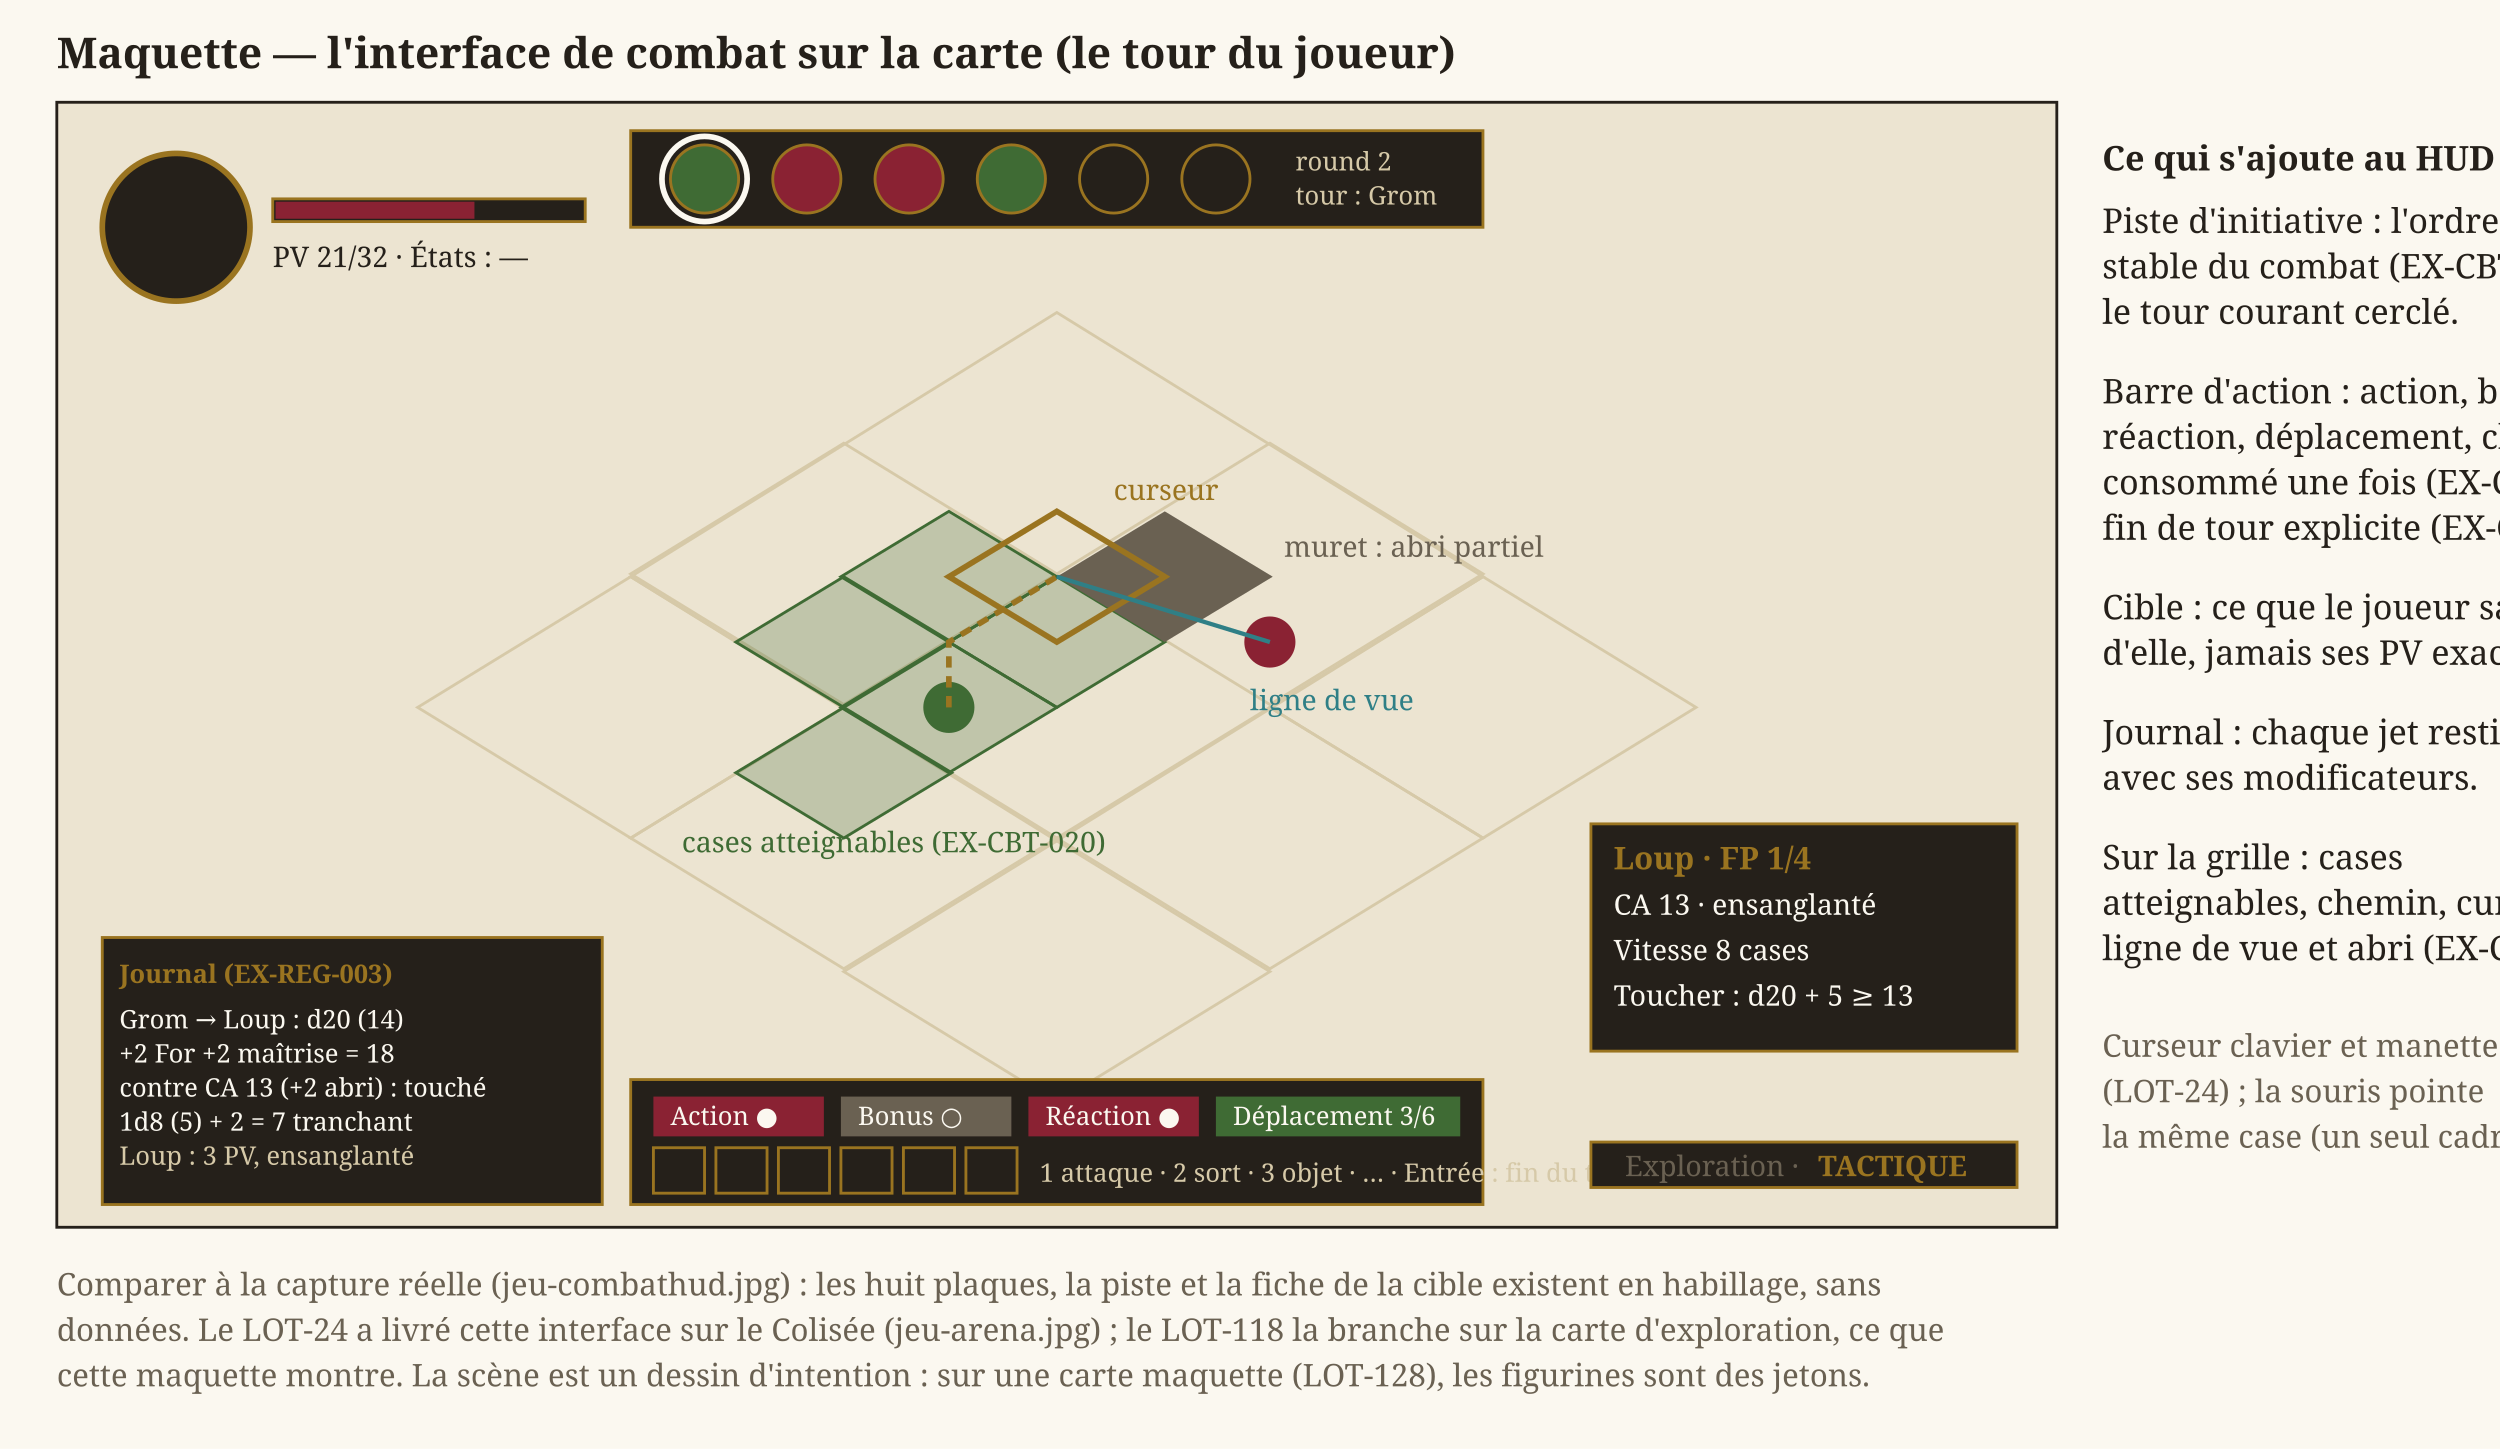
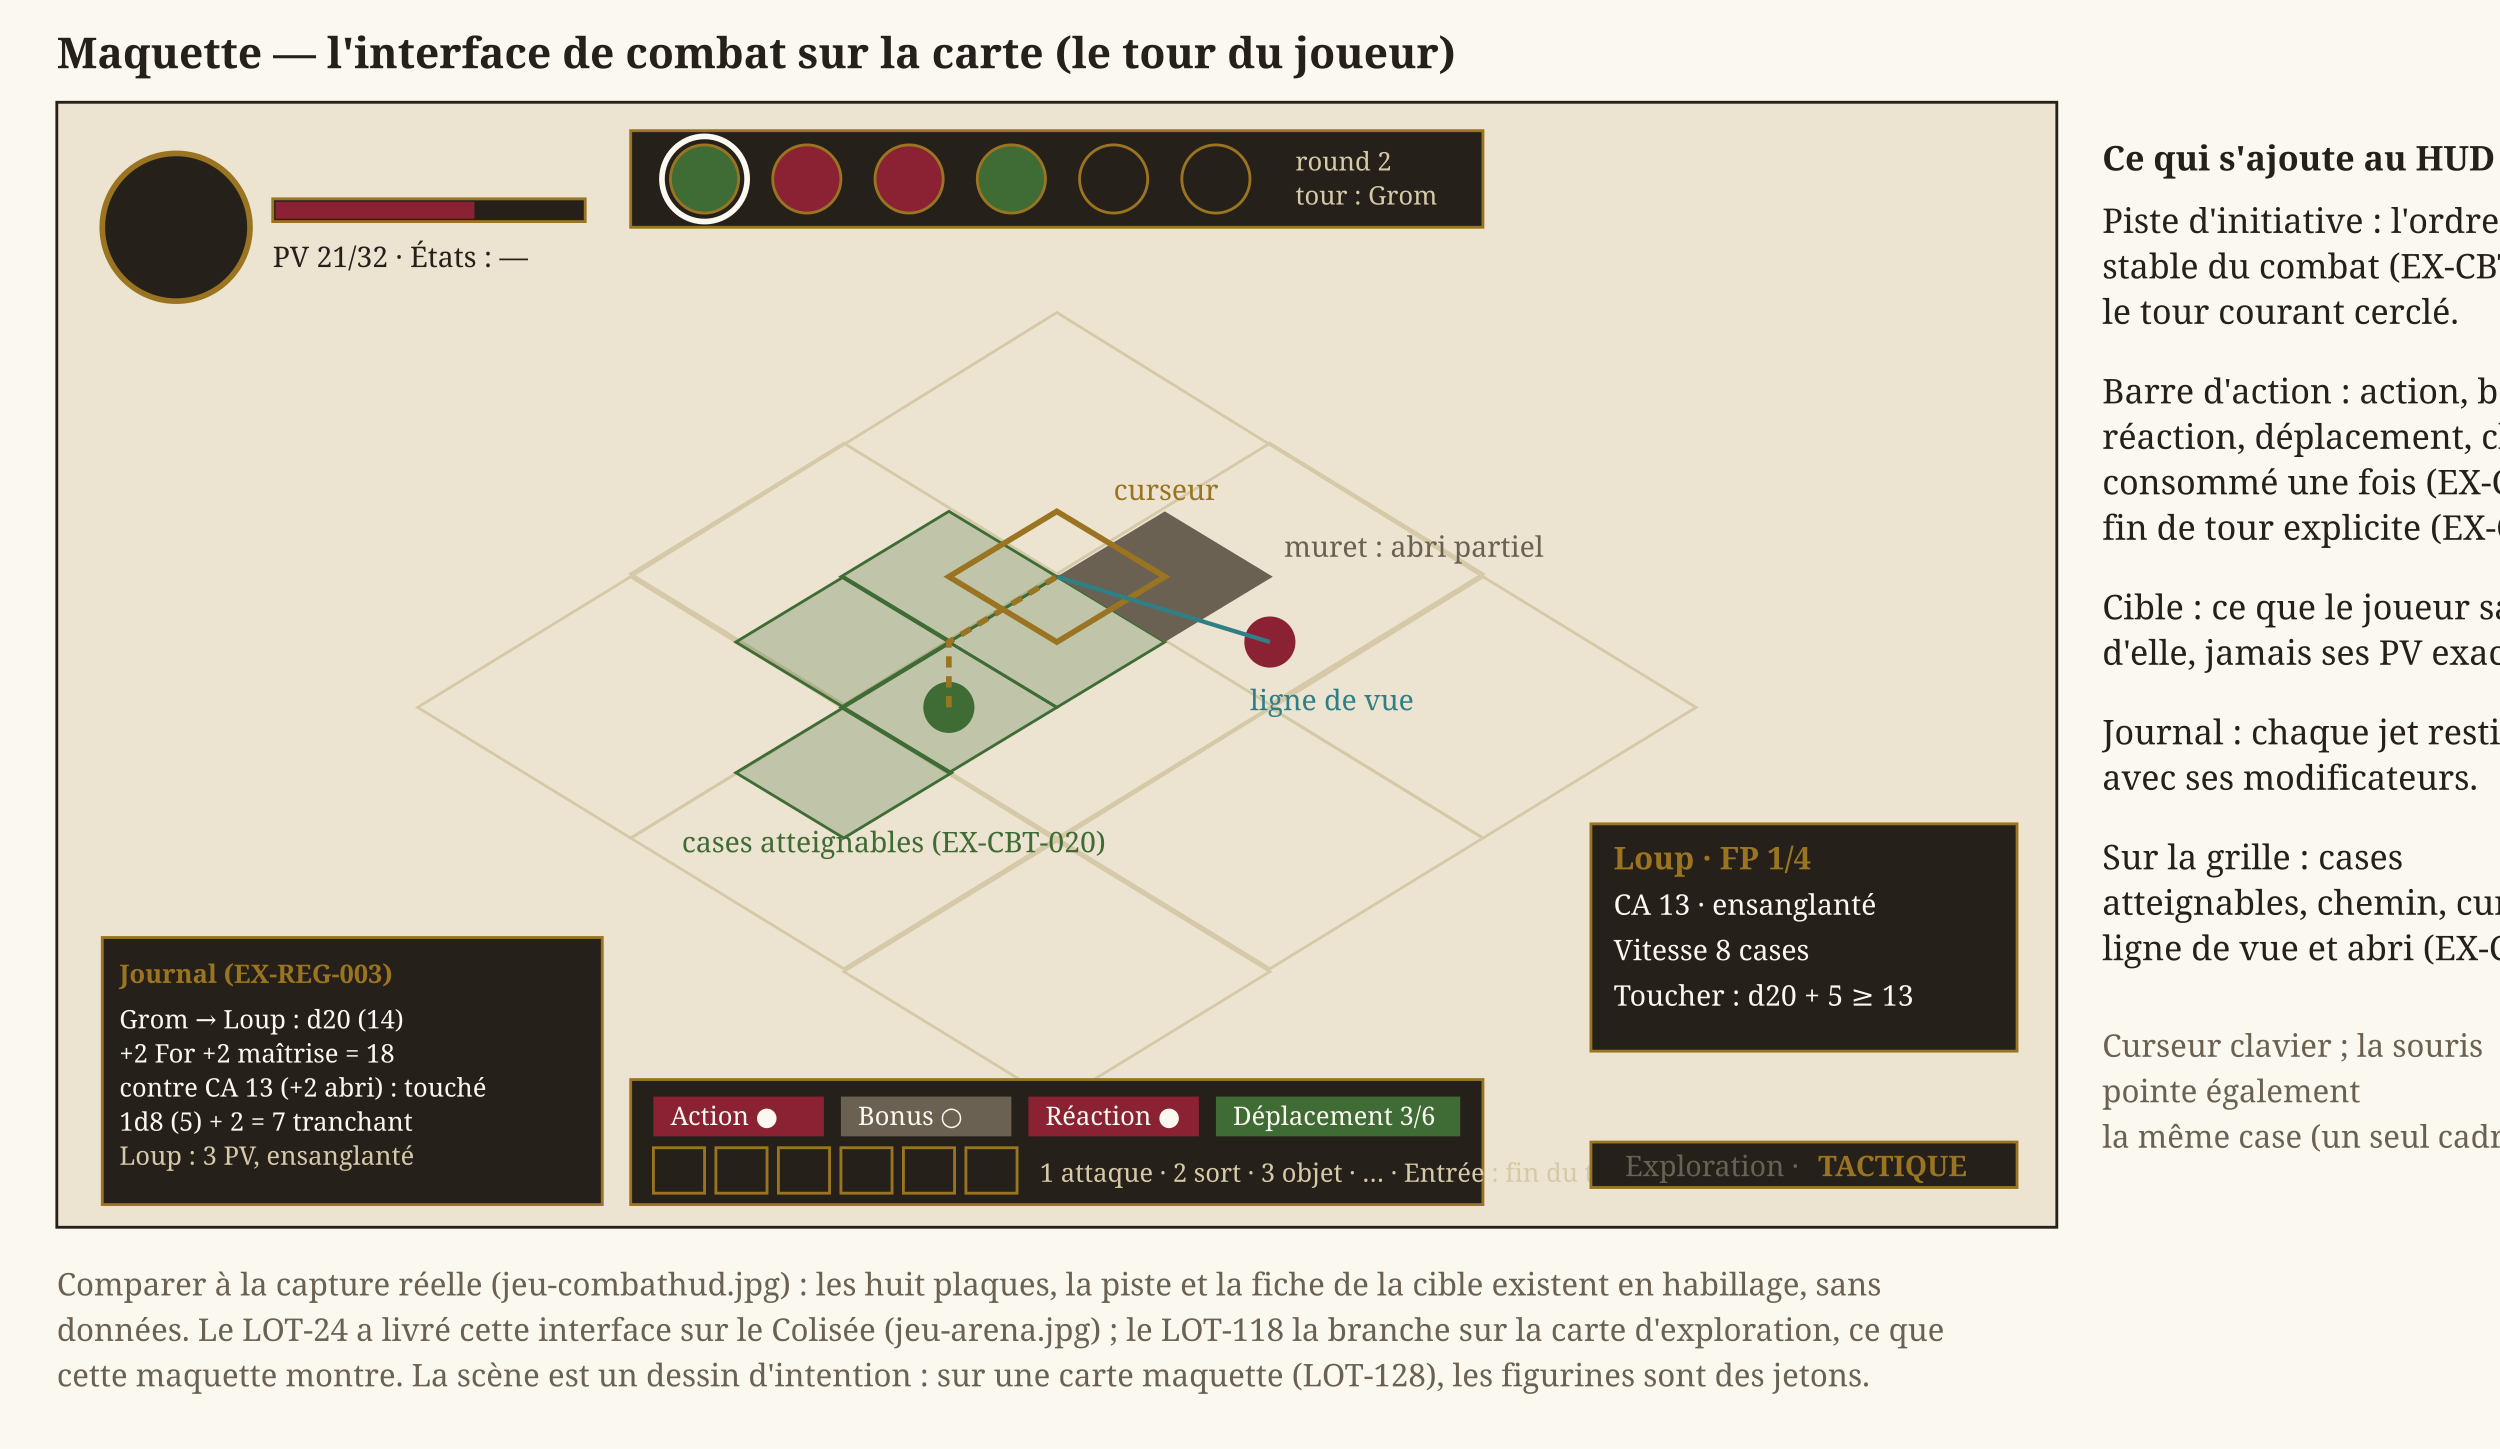
<svg xmlns="http://www.w3.org/2000/svg" viewBox="0 0 880 510" font-family="Georgia, serif" font-size="13">
  <rect width="880" height="510" fill="#fbf8f0" />
  <text x="20" y="24" font-size="15" font-weight="600" fill="#25201a">Maquette — l'interface de combat sur la carte (le tour du joueur)</text>
  <rect x="20" y="36" width="704" height="396" fill="#ece4d1" stroke="#25201a" />
  <g stroke="#d6c9a8" fill="none">
    <path d="M372,110 l150,93 l-150,93 l-150,-93 z" />
    <path d="M297,156 l75,46 l-75,46 l-75,-46 z" />
    <path d="M447,156 l75,46 l-75,46 l-75,-46 z" />
    <path d="M222,203 l75,46 l-75,46 l-75,-46 z" />
    <path d="M522,203 l75,46 l-75,46 l-75,-46 z" />
    <path d="M297,249 l75,46 l-75,46 l-75,-46 z" />
    <path d="M447,249 l75,46 l-75,46 l-75,-46 z" />
    <path d="M372,296 l75,46 l-75,46 l-75,-46 z" />
  </g>
  <g fill="#3f6b34" fill-opacity="0.25" stroke="#3f6b34">
    <path d="M334,180 l38,23 l-38,23 l-38,-23 z" />
    <path d="M297,203 l38,23 l-38,23 l-38,-23 z" />
    <path d="M334,226 l38,23 l-38,23 l-38,-23 z" />
    <path d="M372,203 l38,23 l-38,23 l-38,-23 z" />
    <path d="M297,249 l38,23 l-38,23 l-38,-23 z" />
  </g>
  <path d="M410,180 l38,23 l-38,23 l-38,-23 z" fill="#6a6152" />
  <text x="452" y="196" font-size="10" fill="#6a6152">muret : abri partiel</text>
  <circle cx="334" cy="249" r="9" fill="#3f6b34" />
  <circle cx="447" cy="226" r="9" fill="#8a2233" />
  <path d="M334,249 L334,226 L372,203" stroke="#9a7420" stroke-width="2" fill="none" stroke-dasharray="4 3" />
  <path d="M372,180 l38,23 l-38,23 l-38,-23 z" fill="none" stroke="#9a7420" stroke-width="2" />
  <path d="M372,203 L447,226" stroke="#2f7f86" stroke-width="1.5" fill="none" />
  <text x="392" y="176" font-size="10" fill="#9a7420">curseur</text>
  <text x="240" y="300" font-size="10" fill="#3f6b34">cases atteignables (EX-CBT-020)</text>
  <text x="440" y="250" font-size="10" fill="#2f7f86">ligne de vue</text>
  <rect x="222" y="46" width="300" height="34" fill="#25201a" stroke="#9a7420" />
  <g stroke="#9a7420">
    <circle cx="248" cy="63" r="12" fill="#3f6b34" />
    <circle cx="284" cy="63" r="12" fill="#8a2233" />
    <circle cx="320" cy="63" r="12" fill="#8a2233" />
    <circle cx="356" cy="63" r="12" fill="#3f6b34" />
    <circle cx="392" cy="63" r="12" fill="#25201a" />
    <circle cx="428" cy="63" r="12" fill="#25201a" />
  </g>
  <circle cx="248" cy="63" r="15" fill="none" stroke="#fbf8f0" stroke-width="2" />
  <text x="456" y="60" font-size="9" fill="#d6c9a8">round 2</text>
  <text x="456" y="72" font-size="9" fill="#d6c9a8">tour : Grom</text>
  <circle cx="62" cy="80" r="26" fill="#25201a" stroke="#9a7420" stroke-width="2" />
  <rect x="96" y="70" width="110" height="8" fill="#25201a" stroke="#9a7420" />
  <rect x="97" y="71" width="70" height="6" fill="#8a2233" />
  <text x="96" y="94" font-size="10" fill="#25201a">PV 21/32 · États : —</text>
  <rect x="560" y="290" width="150" height="80" fill="#25201a" stroke="#9a7420" />
  <text x="568" y="306" font-size="11" fill="#9a7420" font-weight="600">Loup · FP 1/4</text>
  <text x="568" y="322" font-size="10" fill="#fbf8f0">CA 13 · ensanglanté</text>
  <text x="568" y="338" font-size="10" fill="#fbf8f0">Vitesse 8 cases</text>
  <text x="568" y="354" font-size="10" fill="#fbf8f0">Toucher : d20 + 5 ≥ 13</text>
  <rect x="222" y="380" width="300" height="44" fill="#25201a" stroke="#9a7420" />
  <g font-size="9" fill="#fbf8f0">
    <rect x="230" y="386" width="60" height="14" fill="#8a2233" />
    <text x="236" y="396">Action ●</text>
    <rect x="296" y="386" width="60" height="14" fill="#6a6152" />
    <text x="302" y="396">Bonus ○</text>
    <rect x="362" y="386" width="60" height="14" fill="#8a2233" />
    <text x="368" y="396">Réaction ●</text>
    <rect x="428" y="386" width="86" height="14" fill="#3f6b34" />
    <text x="434" y="396">Déplacement 3/6</text>
  </g>
  <g stroke="#9a7420" fill="#25201a">
    <rect x="230" y="404" width="18" height="16" />
    <rect x="252" y="404" width="18" height="16" />
    <rect x="274" y="404" width="18" height="16" />
    <rect x="296" y="404" width="18" height="16" />
    <rect x="318" y="404" width="18" height="16" />
    <rect x="340" y="404" width="18" height="16" />
  </g>
  <text x="366" y="416" font-size="9" fill="#d6c9a8">1 attaque · 2 sort · 3 objet · … · Entrée : fin du tour</text>
  <rect x="36" y="330" width="176" height="94" fill="#25201a" stroke="#9a7420" />
  <text x="42" y="346" font-size="9" fill="#9a7420" font-weight="600">Journal (EX-REG-003)</text>
  <text x="42" y="362" font-size="9" fill="#fbf8f0">Grom → Loup : d20 (14)</text>
  <text x="42" y="374" font-size="9" fill="#fbf8f0">+2 For +2 maîtrise = 18</text>
  <text x="42" y="386" font-size="9" fill="#fbf8f0">contre CA 13 (+2 abri) : touché</text>
  <text x="42" y="398" font-size="9" fill="#fbf8f0">1d8 (5) + 2 = 7 tranchant</text>
  <text x="42" y="410" font-size="9" fill="#d6c9a8">Loup : 3 PV, ensanglanté</text>
  <rect x="560" y="402" width="150" height="16" fill="#25201a" stroke="#9a7420" />
  <text x="572" y="414" font-size="10" fill="#6a6152">Exploration ·</text>
  <text x="640" y="414" font-size="10" fill="#9a7420" font-weight="600">TACTIQUE</text>
  <g fill="#25201a" font-size="12">
    <text x="740" y="60" font-weight="600">Ce qui s'ajoute au HUD</text>
    <text x="740" y="82">Piste d'initiative : l'ordre</text>
    <text x="740" y="98">stable du combat (EX-CBT-010),</text>
    <text x="740" y="114">le tour courant cerclé.</text>
    <text x="740" y="142">Barre d'action : action, bonus,</text>
    <text x="740" y="158">réaction, déplacement, chacun</text>
    <text x="740" y="174">consommé une fois (EX-CBT-011) ;</text>
    <text x="740" y="190">fin de tour explicite (EX-CBT-012).</text>
    <text x="740" y="218">Cible : ce que le joueur sait</text>
    <text x="740" y="234">d'elle, jamais ses PV exacts.</text>
    <text x="740" y="262">Journal : chaque jet restitué</text>
    <text x="740" y="278">avec ses modificateurs.</text>
    <text x="740" y="306">Sur la grille : cases</text>
    <text x="740" y="322">atteignables, chemin, curseur,</text>
    <text x="740" y="338">ligne de vue et abri (EX-CBT-021).</text>
  </g>
  <g fill="#6a6152" font-size="11">
-     <text x="740" y="372">Curseur clavier et manette</text>
-     <text x="740" y="388">(LOT-24) ; la souris pointe</text>
+     <text x="740" y="372">Curseur clavier ; la souris</text>
+     <text x="740" y="388">pointe également</text>
    <text x="740" y="404">la même case (un seul cadrage).</text>
  </g>
  <g fill="#6a6152" font-size="11">
    <text x="20" y="456">Comparer à la capture réelle (jeu-combathud.jpg) : les huit plaques, la piste et la fiche de la cible existent en habillage, sans</text>
    <text x="20" y="472">données. Le LOT-24 a livré cette interface sur le Colisée (jeu-arena.jpg) ; le LOT-118 la branche sur la carte d'exploration, ce que</text>
    <text x="20" y="488">cette maquette montre. La scène est un dessin d'intention : sur une carte maquette (LOT-128), les figurines sont des jetons.</text>
  </g>
</svg>
